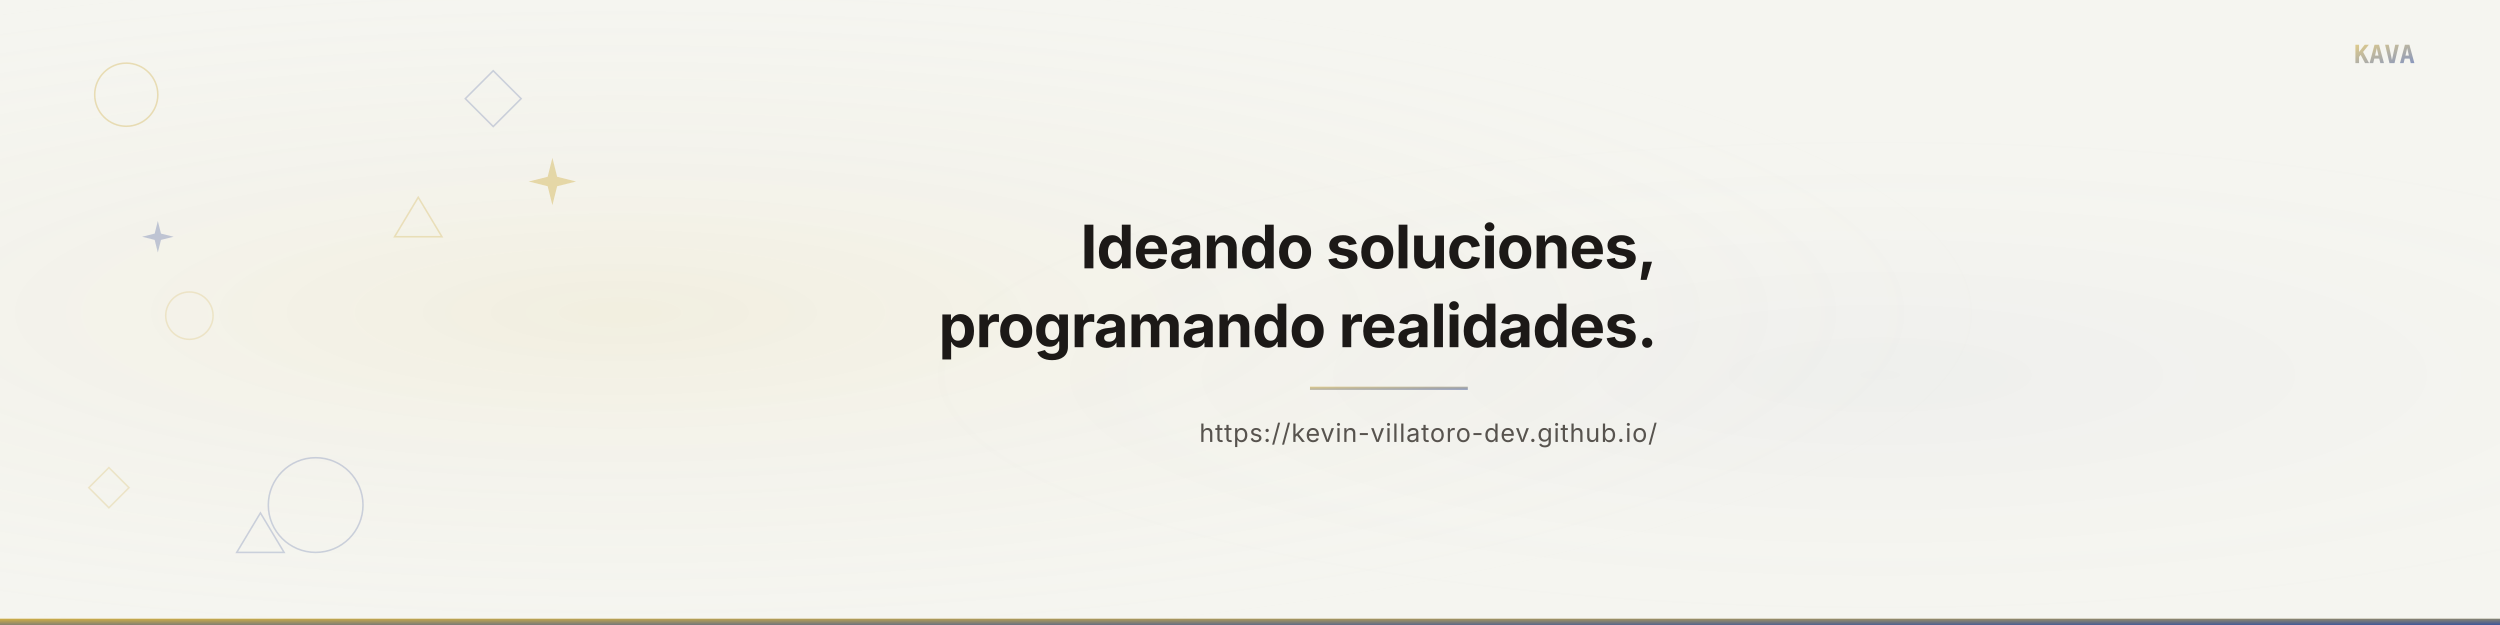
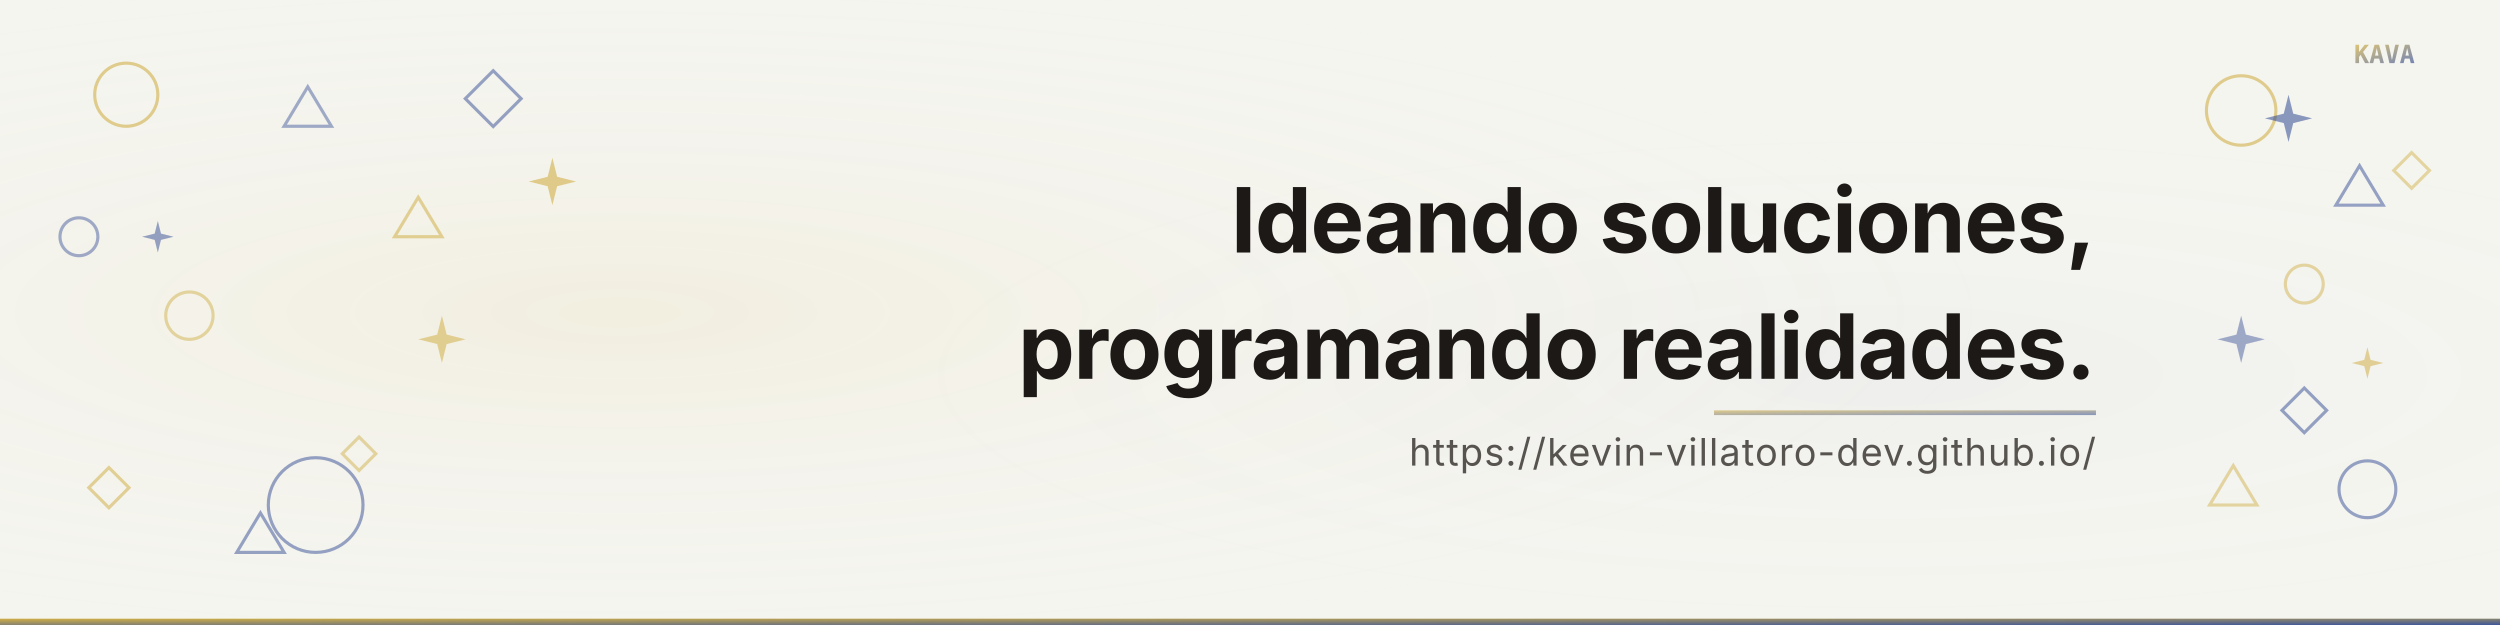
<svg xmlns="http://www.w3.org/2000/svg" width="1584" height="396" viewBox="0 0 1584 396">
  <defs>
    <linearGradient id="accentGradient" x1="0%" y1="0%" x2="100%" y2="100%">
      <stop offset="0%" style="stop-color:#C9A227;stop-opacity:1" />
      <stop offset="100%" style="stop-color:#1E3A8A;stop-opacity:1" />
    </linearGradient>
    <radialGradient id="bgGlow" cx="25%" cy="50%" r="55%">
      <stop offset="0%" style="stop-color:#C9A227;stop-opacity:0.08" />
      <stop offset="100%" style="stop-color:#f5f5f0;stop-opacity:0" />
    </radialGradient>
    <radialGradient id="bgGlow2" cx="75%" cy="60%" r="40%">
      <stop offset="0%" style="stop-color:#1E3A8A;stop-opacity:0.03" />
      <stop offset="100%" style="stop-color:#f5f5f0;stop-opacity:0" />
    </radialGradient>
  </defs>
  <rect width="1584" height="396" fill="#f5f5f0" />
  <rect width="1584" height="396" fill="url(#bgGlow)" />
  <rect width="1584" height="396" fill="url(#bgGlow2)" />
-   <circle cx="80" cy="60" r="20" fill="none" stroke="#C9A227" stroke-width="1" opacity="0.3" />
-   <circle cx="200" cy="320" r="30" fill="none" stroke="#1E3A8A" stroke-width="1" opacity="0.2" />
-   <circle cx="120" cy="200" r="15" fill="none" stroke="#C9A227" stroke-width="1" opacity="0.18" />
-   <rect x="300" y="50" width="25" height="25" fill="none" stroke="#1E3A8A" stroke-width="1" opacity="0.2" transform="rotate(45 312.5 62.5)" />
-   <rect x="60" y="300" width="18" height="18" fill="none" stroke="#C9A227" stroke-width="1" opacity="0.2" transform="rotate(45 69 309)" />
-   <polygon points="250,150 265,125 280,150" fill="none" stroke="#C9A227" stroke-width="1" opacity="0.25" />
-   <polygon points="150,350 165,325 180,350" fill="none" stroke="#1E3A8A" stroke-width="1" opacity="0.2" />
-   <path d="M350,100 L353,112 L365,115 L353,118 L350,130 L347,118 L335,115 L347,112 Z" fill="#C9A227" opacity="0.35" />
-   <path d="M100,140 L102,148 L110,150 L102,152 L100,160 L98,152 L90,150 L98,148 Z" fill="#1E3A8A" opacity="0.25" />
+   <circle cx="80" cy="60" r="20" fill="none" stroke="#C9A227" stroke-width="2" opacity="0.5" />
+   <circle cx="200" cy="320" r="30" fill="none" stroke="#1E3A8A" stroke-width="2" opacity="0.45" />
+   <circle cx="120" cy="200" r="15" fill="none" stroke="#C9A227" stroke-width="2" opacity="0.4" />
+   <circle cx="50" cy="150" r="12" fill="none" stroke="#1E3A8A" stroke-width="2" opacity="0.4" />
+   <rect x="300" y="50" width="25" height="25" fill="none" stroke="#1E3A8A" stroke-width="2" opacity="0.45" transform="rotate(45 312.5 62.5)" />
+   <rect x="60" y="300" width="18" height="18" fill="none" stroke="#C9A227" stroke-width="2" opacity="0.45" transform="rotate(45 69 309)" />
+   <rect x="220" y="280" width="15" height="15" fill="none" stroke="#C9A227" stroke-width="2" opacity="0.4" transform="rotate(45 227.5 287.5)" />
+   <polygon points="250,150 265,125 280,150" fill="none" stroke="#C9A227" stroke-width="2" opacity="0.45" />
+   <polygon points="150,350 165,325 180,350" fill="none" stroke="#1E3A8A" stroke-width="2" opacity="0.45" />
+   <polygon points="180,80 195,55 210,80" fill="none" stroke="#1E3A8A" stroke-width="2" opacity="0.4" />
+   <path d="M350,100 L353,112 L365,115 L353,118 L350,130 L347,118 L335,115 L347,112 Z" fill="#C9A227" opacity="0.5" />
+   <path d="M100,140 L102,148 L110,150 L102,152 L100,160 L98,152 L90,150 L98,148 Z" fill="#1E3A8A" opacity="0.45" />
+   <path d="M280,200 L283,212 L295,215 L283,218 L280,230 L277,218 L265,215 L277,212 Z" fill="#C9A227" opacity="0.45" />
+   <circle cx="1420" cy="70" r="22" fill="none" stroke="#C9A227" stroke-width="2" opacity="0.5" />
+   <circle cx="1500" cy="310" r="18" fill="none" stroke="#1E3A8A" stroke-width="2" opacity="0.45" />
+   <circle cx="1460" cy="180" r="12" fill="none" stroke="#C9A227" stroke-width="2" opacity="0.4" />
+   <rect x="1450" y="250" width="20" height="20" fill="none" stroke="#1E3A8A" stroke-width="2" opacity="0.45" transform="rotate(45 1460 260)" />
+   <rect x="1520" y="100" width="16" height="16" fill="none" stroke="#C9A227" stroke-width="2" opacity="0.4" transform="rotate(45 1528 108)" />
+   <polygon points="1480,130 1495,105 1510,130" fill="none" stroke="#1E3A8A" stroke-width="2" opacity="0.45" />
+   <polygon points="1400,320 1415,295 1430,320" fill="none" stroke="#C9A227" stroke-width="2" opacity="0.4" />
+   <path d="M1450,60 L1453,72 L1465,75 L1453,78 L1450,90 L1447,78 L1435,75 L1447,72 Z" fill="#1E3A8A" opacity="0.5" />
+   <path d="M1500,220 L1502,228 L1510,230 L1502,232 L1500,240 L1498,232 L1490,230 L1498,228 Z" fill="#C9A227" opacity="0.45" />
+   <path d="M1420,200 L1423,212 L1435,215 L1423,218 L1420,230 L1417,218 L1405,215 L1417,212 Z" fill="#1E3A8A" opacity="0.4" />
  <rect x="0" y="392" width="1584" height="4" fill="url(#accentGradient)" opacity="0.85" />
  <g>
-     <text x="1050" y="170" font-family="'Space Grotesk', -apple-system, BlinkMacSystemFont, 'Segoe UI', sans-serif" font-size="38" font-weight="700" fill="#1c1917" letter-spacing="-0.5" text-anchor="end">Ideando soluciones,</text>
-     <text x="1050" y="220" font-family="'Space Grotesk', -apple-system, BlinkMacSystemFont, 'Segoe UI', sans-serif" font-size="38" font-weight="700" fill="#1c1917" letter-spacing="-0.5" text-anchor="end">programando realidades.</text>
-     <rect x="830" y="245" width="100" height="2" fill="url(#accentGradient)" opacity="0.5" />
-     <text x="1050" y="280" font-family="'Space Grotesk', -apple-system, BlinkMacSystemFont, 'Segoe UI', sans-serif" font-size="16" font-weight="400" fill="#57534e" text-anchor="end" letter-spacing="0.5">https://kevin-villatoro-dev.github.io/</text>
+     <text x="1328" y="160" font-family="'Space Grotesk', -apple-system, BlinkMacSystemFont, 'Segoe UI', sans-serif" font-size="57" font-weight="700" fill="#1c1917" letter-spacing="-0.75" text-anchor="end">Ideando soluciones,</text>
+     <text x="1328" y="240" font-family="'Space Grotesk', -apple-system, BlinkMacSystemFont, 'Segoe UI', sans-serif" font-size="57" font-weight="700" fill="#1c1917" letter-spacing="-0.75" text-anchor="end">programando realidades.</text>
+     <rect x="1086" y="260" width="242" height="3" fill="url(#accentGradient)" opacity="0.5" />
+     <text x="1328" y="295" font-family="'Space Grotesk', -apple-system, BlinkMacSystemFont, 'Segoe UI', sans-serif" font-size="24" font-weight="400" fill="#57534e" text-anchor="end" letter-spacing="0.75">https://kevin-villatoro-dev.github.io/</text>
  </g>
-   <g opacity="0.5">
+   <g opacity="0.6">
    <text x="1530" y="40" font-family="monospace" font-size="16" font-weight="bold" fill="url(#accentGradient)" text-anchor="end">KAVA</text>
  </g>
</svg>
